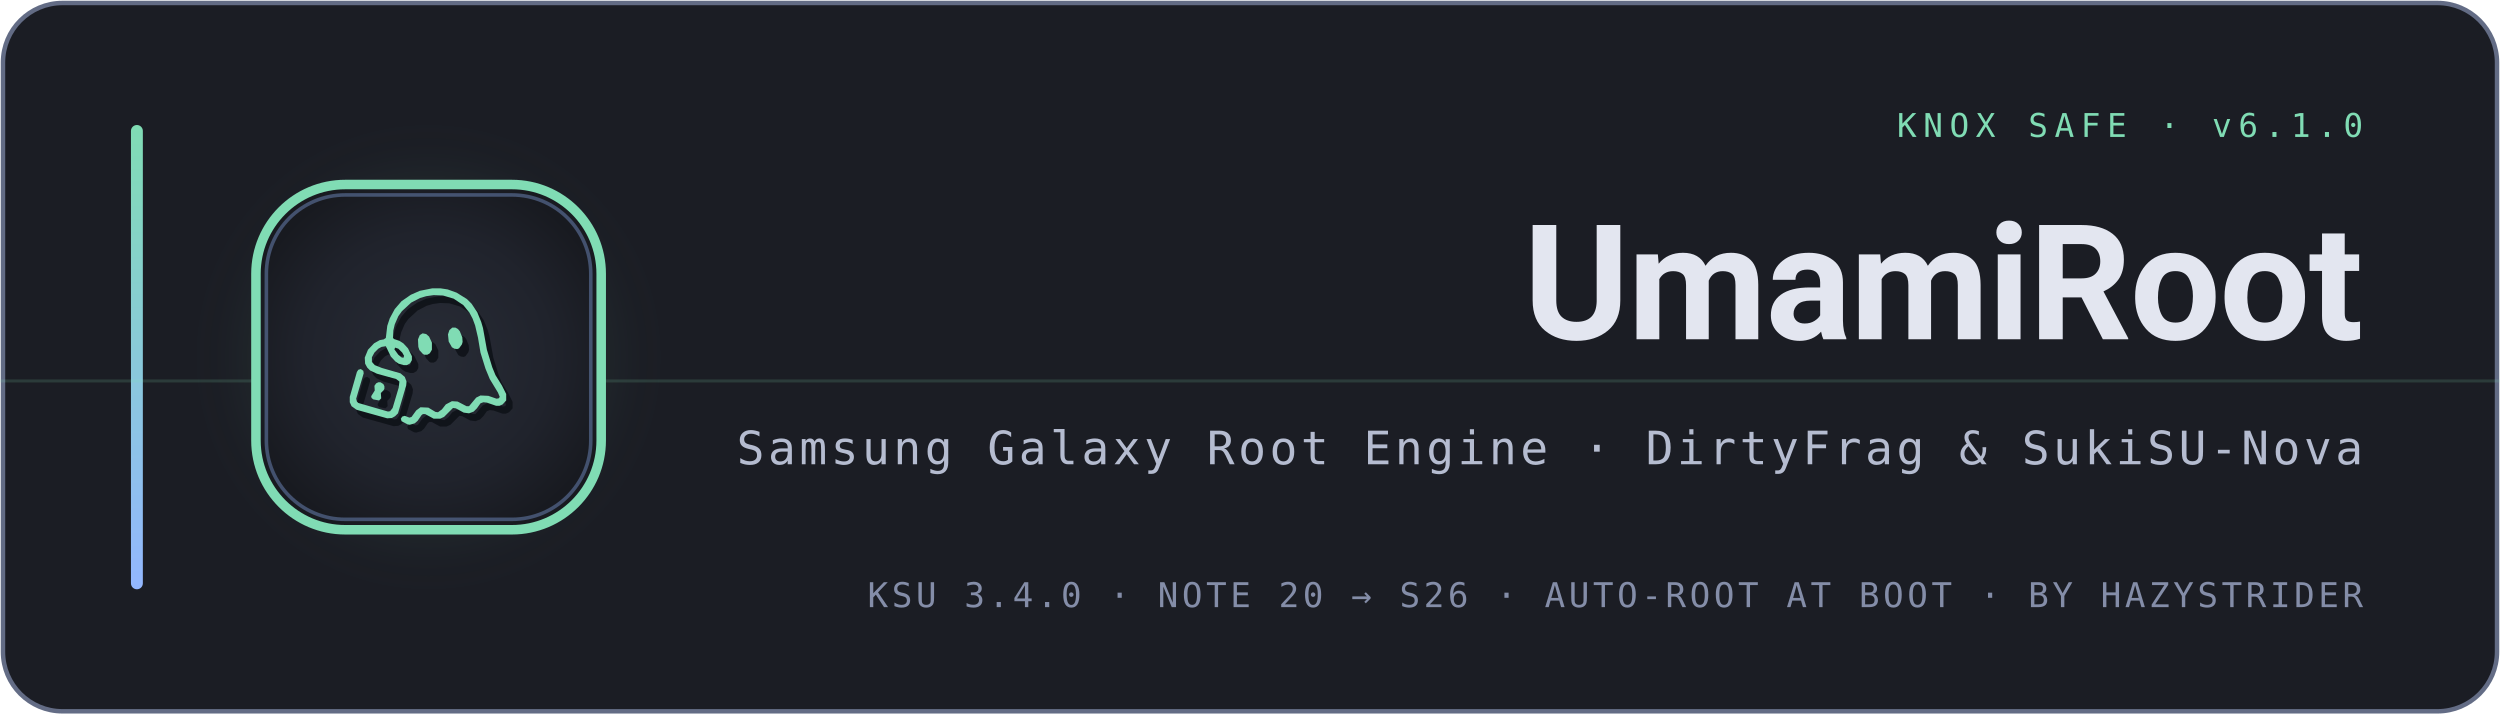
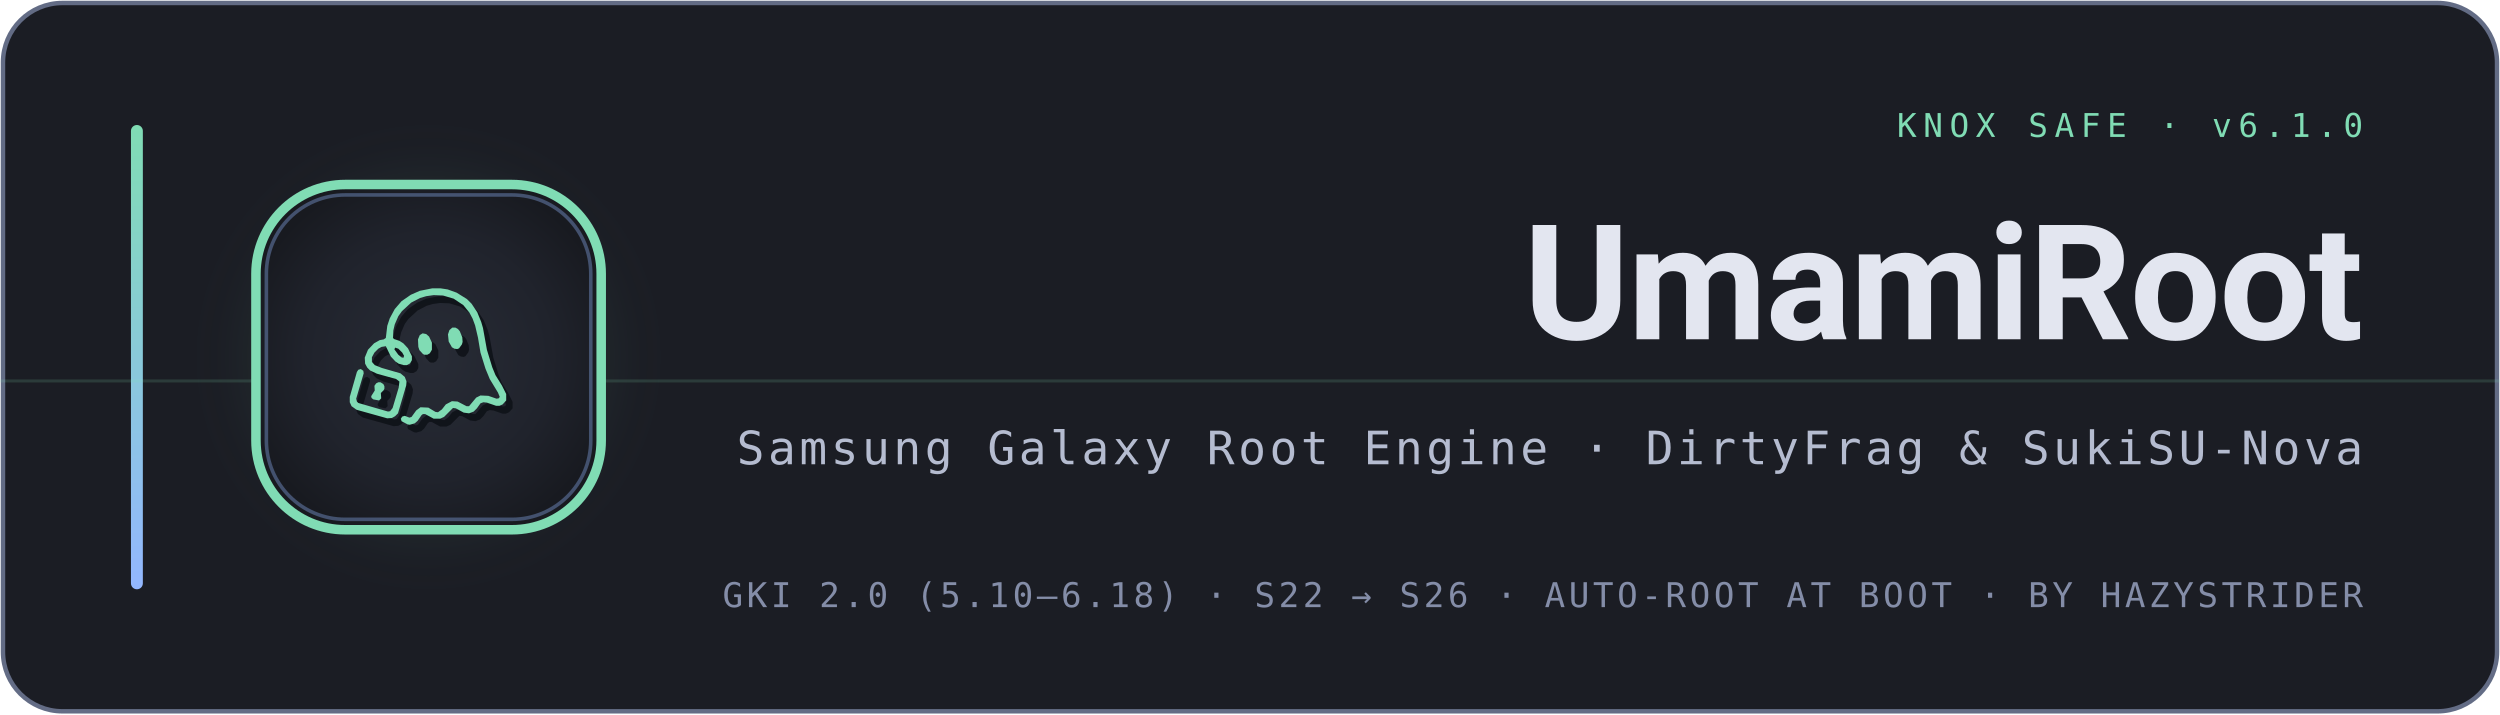
<svg xmlns="http://www.w3.org/2000/svg" width="840" height="240" viewBox="0 0 840 240" role="img" aria-label="UmamiRoot - Samsung Galaxy Root Engine">
  <defs>
    <radialGradient id="iconGlow" cx="50%" cy="50%" r="50%">
      <stop offset="0%" stop-color="#80DCB4" stop-opacity="0.22" />
      <stop offset="65%" stop-color="#80DCB4" stop-opacity="0.06" />
      <stop offset="100%" stop-color="#1B1D24" stop-opacity="0" />
    </radialGradient>
    <radialGradient id="squircleBg" cx="50%" cy="50%" r="55%">
      <stop offset="0%" stop-color="#282C36" />
      <stop offset="65%" stop-color="#20232C" />
      <stop offset="100%" stop-color="#181A20" />
    </radialGradient>
    <linearGradient id="accentBar" x1="0" y1="0" x2="0" y2="1">
      <stop offset="0%" stop-color="#80DCB4" />
      <stop offset="100%" stop-color="#93B7FF" />
    </linearGradient>
  </defs>
  <rect x="1" y="1" width="838" height="238" rx="20" fill="#1B1D24" stroke="#636C85" stroke-width="1.5" />
  <rect x="44" y="42" width="4" height="156" rx="2" fill="url(#accentBar)" />
  <line x1="0" y1="128" x2="840" y2="128" stroke="#80DCB4" stroke-opacity="0.16" stroke-width="1" />
  <circle cx="144" cy="120" r="82" fill="url(#iconGlow)" />
  <g transform="translate(86, 62)">
    <rect x="0" y="0" width="116" height="116" rx="30" fill="url(#squircleBg)" stroke="#80DCB4" stroke-width="3.2" />
    <rect x="3.5" y="3.5" width="109" height="109" rx="26.5" fill="none" stroke="#93B7FF" stroke-opacity="0.35" stroke-width="1.2" />
    <g transform="translate(-7, -7) scale(1.2)">
      <path transform="translate(1.8, 2.2)" fill="#0D1117" fill-opacity="0.85" fill-rule="evenodd" d="M40.70,61.20 L40.10,61.20 L39.50,61.50 L39.00,62.20 L39.10,63.50 L38.10,65.10 L38.20,65.60 L38.70,66.00 L40.30,66.30 L40.90,65.70 L40.80,64.20 L41.60,63.40 L41.80,63.00 L41.80,62.30 L41.50,61.70 Z M52.50,47.50 L51.70,48.00 L51.20,49.20 L51.30,51.30 L51.60,52.20 L52.60,53.30 L53.00,53.50 L53.80,53.50 L54.50,53.10 L55.10,52.10 L55.10,50.10 L54.30,48.40 L53.50,47.70 Z M60.80,45.90 L60.00,46.60 L59.60,47.80 L59.80,49.80 L60.70,51.40 L61.40,51.80 L62.20,51.90 L62.70,51.70 L63.50,50.60 L63.70,49.90 L63.60,48.60 L62.90,46.90 L62.40,46.30 L61.70,45.90 Z M66.20,39.20 L64.90,37.90 L62.00,36.10 L59.50,35.20 L57.50,34.90 L55.20,34.90 L51.70,35.60 L49.20,36.70 L46.60,38.50 L44.70,40.70 L43.30,43.30 L42.60,45.40 L42.20,48.80 L41.60,49.20 L40.50,49.40 L38.90,50.30 L37.20,52.10 L36.30,54.30 L36.40,56.00 L37.00,57.10 L37.80,57.90 L39.70,58.80 L45.10,60.30 L46.00,61.00 L45.80,62.70 L44.10,68.40 L43.40,69.30 L42.80,69.40 L34.50,67.00 L34.10,66.60 L33.90,65.80 L36.00,58.70 L35.90,58.00 L35.20,57.50 L34.50,57.70 L34.10,58.30 L32.10,65.30 L32.10,66.80 L32.60,67.90 L34.00,68.90 L42.60,71.30 L43.90,71.20 L44.80,70.70 L45.60,69.90 L47.90,62.10 L48.00,61.00 L47.50,59.70 L46.30,58.70 L41.10,57.20 L39.10,56.40 L38.30,55.50 L38.30,54.20 L39.00,52.90 L40.10,51.80 L41.00,51.30 L42.20,51.10 L43.60,54.00 L44.90,55.40 L45.80,56.00 L47.20,56.40 L48.10,56.40 L49.00,55.90 L49.50,55.00 L49.50,53.90 L48.40,51.70 L47.10,50.30 L46.00,49.60 L44.50,49.10 L44.20,48.80 L44.30,46.70 L44.70,45.00 L45.70,42.70 L46.70,41.30 L49.30,38.90 L51.80,37.60 L53.50,37.10 L55.60,36.80 L58.20,36.90 L61.20,37.80 L63.90,39.60 L65.60,41.70 L66.50,43.40 L67.20,45.30 L68.00,48.70 L68.70,52.90 L70.10,57.40 L71.30,60.30 L73.60,64.10 L74.10,65.30 L73.80,65.70 L73.20,65.80 L70.90,65.00 L68.70,64.90 L67.50,65.50 L65.50,67.90 L64.80,67.90 L62.30,66.60 L60.70,66.50 L59.00,67.40 L57.90,68.80 L56.80,69.60 L56.10,69.50 L54.10,68.30 L51.90,68.20 L50.70,69.10 L49.40,70.90 L48.80,71.10 L47.50,70.60 L46.80,70.80 L46.40,71.40 L46.60,72.10 L48.30,73.00 L48.90,73.10 L50.30,72.70 L51.10,72.00 L52.20,70.40 L52.60,70.10 L53.20,70.10 L55.60,71.40 L57.40,71.40 L58.50,70.90 L61.00,68.40 L61.80,68.50 L64.00,69.70 L65.50,69.90 L66.80,69.40 L67.70,68.50 L68.70,67.10 L69.50,66.80 L70.50,66.90 L73.10,67.80 L74.00,67.80 L74.90,67.40 L75.90,66.30 L75.90,64.50 L74.70,62.10 L72.90,59.20 L72.00,57.00 L70.50,52.10 L69.40,46.00 L68.90,44.30 L67.80,41.60 Z M44.80,51.50 L45.70,51.80 L46.80,52.90 L47.30,53.80 L47.20,54.30 L46.70,54.30 L45.70,53.50 L44.60,52.00 Z" />
      <path fill="#80DCB4" fill-rule="evenodd" d="M40.70,61.20 L40.10,61.20 L39.50,61.50 L39.00,62.20 L39.10,63.50 L38.10,65.10 L38.20,65.60 L38.70,66.00 L40.30,66.30 L40.90,65.70 L40.80,64.20 L41.60,63.40 L41.80,63.00 L41.80,62.30 L41.50,61.70 Z M52.50,47.50 L51.70,48.00 L51.20,49.20 L51.30,51.30 L51.60,52.20 L52.60,53.30 L53.00,53.50 L53.80,53.50 L54.50,53.10 L55.10,52.10 L55.10,50.10 L54.30,48.40 L53.50,47.70 Z M60.80,45.90 L60.00,46.60 L59.60,47.80 L59.80,49.80 L60.70,51.40 L61.40,51.80 L62.20,51.90 L62.70,51.70 L63.50,50.60 L63.70,49.90 L63.60,48.60 L62.90,46.90 L62.40,46.30 L61.70,45.90 Z M66.20,39.20 L64.90,37.90 L62.00,36.10 L59.50,35.20 L57.50,34.90 L55.20,34.90 L51.70,35.60 L49.20,36.70 L46.60,38.50 L44.70,40.70 L43.30,43.30 L42.60,45.40 L42.20,48.80 L41.60,49.20 L40.50,49.40 L38.90,50.30 L37.20,52.10 L36.30,54.30 L36.40,56.00 L37.00,57.10 L37.80,57.90 L39.70,58.80 L45.10,60.30 L46.00,61.00 L45.80,62.70 L44.10,68.40 L43.40,69.30 L42.80,69.40 L34.50,67.00 L34.10,66.60 L33.90,65.80 L36.00,58.70 L35.90,58.00 L35.20,57.50 L34.50,57.70 L34.10,58.30 L32.10,65.30 L32.10,66.80 L32.60,67.90 L34.00,68.90 L42.60,71.30 L43.90,71.20 L44.80,70.70 L45.60,69.90 L47.90,62.10 L48.00,61.00 L47.50,59.70 L46.30,58.70 L41.10,57.20 L39.10,56.40 L38.30,55.50 L38.30,54.20 L39.00,52.90 L40.10,51.80 L41.00,51.30 L42.20,51.10 L43.60,54.00 L44.90,55.40 L45.80,56.00 L47.20,56.40 L48.10,56.40 L49.00,55.90 L49.50,55.00 L49.50,53.90 L48.40,51.70 L47.10,50.30 L46.00,49.60 L44.50,49.10 L44.20,48.80 L44.30,46.70 L44.70,45.00 L45.70,42.70 L46.70,41.30 L49.30,38.90 L51.80,37.60 L53.50,37.10 L55.60,36.80 L58.20,36.90 L61.20,37.80 L63.90,39.60 L65.60,41.70 L66.50,43.40 L67.20,45.30 L68.00,48.70 L68.70,52.90 L70.10,57.40 L71.30,60.30 L73.60,64.10 L74.10,65.30 L73.80,65.70 L73.20,65.80 L70.90,65.00 L68.70,64.90 L67.50,65.50 L65.50,67.90 L64.80,67.90 L62.30,66.60 L60.70,66.50 L59.00,67.40 L57.90,68.80 L56.80,69.60 L56.10,69.50 L54.10,68.30 L51.90,68.20 L50.70,69.10 L49.40,70.90 L48.80,71.10 L47.50,70.60 L46.80,70.80 L46.40,71.40 L46.60,72.10 L48.30,73.00 L48.90,73.10 L50.30,72.70 L51.10,72.00 L52.20,70.40 L52.60,70.10 L53.20,70.10 L55.60,71.40 L57.40,71.40 L58.50,70.90 L61.00,68.40 L61.80,68.50 L64.00,69.70 L65.50,69.90 L66.80,69.40 L67.70,68.50 L68.70,67.10 L69.50,66.80 L70.50,66.90 L73.10,67.80 L74.00,67.80 L74.90,67.40 L75.90,66.30 L75.90,64.50 L74.70,62.10 L72.90,59.20 L72.00,57.00 L70.50,52.10 L69.40,46.00 L68.90,44.30 L67.80,41.60 Z M44.80,51.50 L45.70,51.80 L46.80,52.90 L47.30,53.80 L47.20,54.30 L46.70,54.30 L45.70,53.50 L44.60,52.00 Z" />
    </g>
  </g>
  <text x="794" y="46" text-anchor="end" font-family="'JetBrains Mono', 'Fira Code', ui-monospace, SFMono-Regular, monospace" font-size="11" letter-spacing="2.2" fill="#80DCB4">
    KNOX SAFE · v6.1.0
  </text>
  <text x="794" y="114" text-anchor="end" font-family="-apple-system, BlinkMacSystemFont, 'Segoe UI', Roboto, sans-serif" font-size="54" font-weight="700" letter-spacing="-0.5" fill="#E3E6F0">
    UmamiRoot
  </text>
  <text x="794" y="156" text-anchor="end" font-family="'JetBrains Mono', 'Fira Code', ui-monospace, SFMono-Regular, monospace" font-size="15.5" letter-spacing="1.2" fill="#B5BCD0">
    Samsung Galaxy Root Engine · DirtyFrag &amp; SukiSU-Nova
  </text>
  <text x="794" y="204" text-anchor="end" font-family="'JetBrains Mono', 'Fira Code', ui-monospace, SFMono-Regular, monospace" font-size="11.5" letter-spacing="1.2" fill="#848DA8">
-     KSU 3.4.0 · NOTE 20 → S26 · AUTO-ROOT AT BOOT · BY HAZYSTRIDER
+     GKI 2.0 (5.10–6.18) · S22 → S26 · AUTO-ROOT AT BOOT · BY HAZYSTRIDER
  </text>
</svg>
